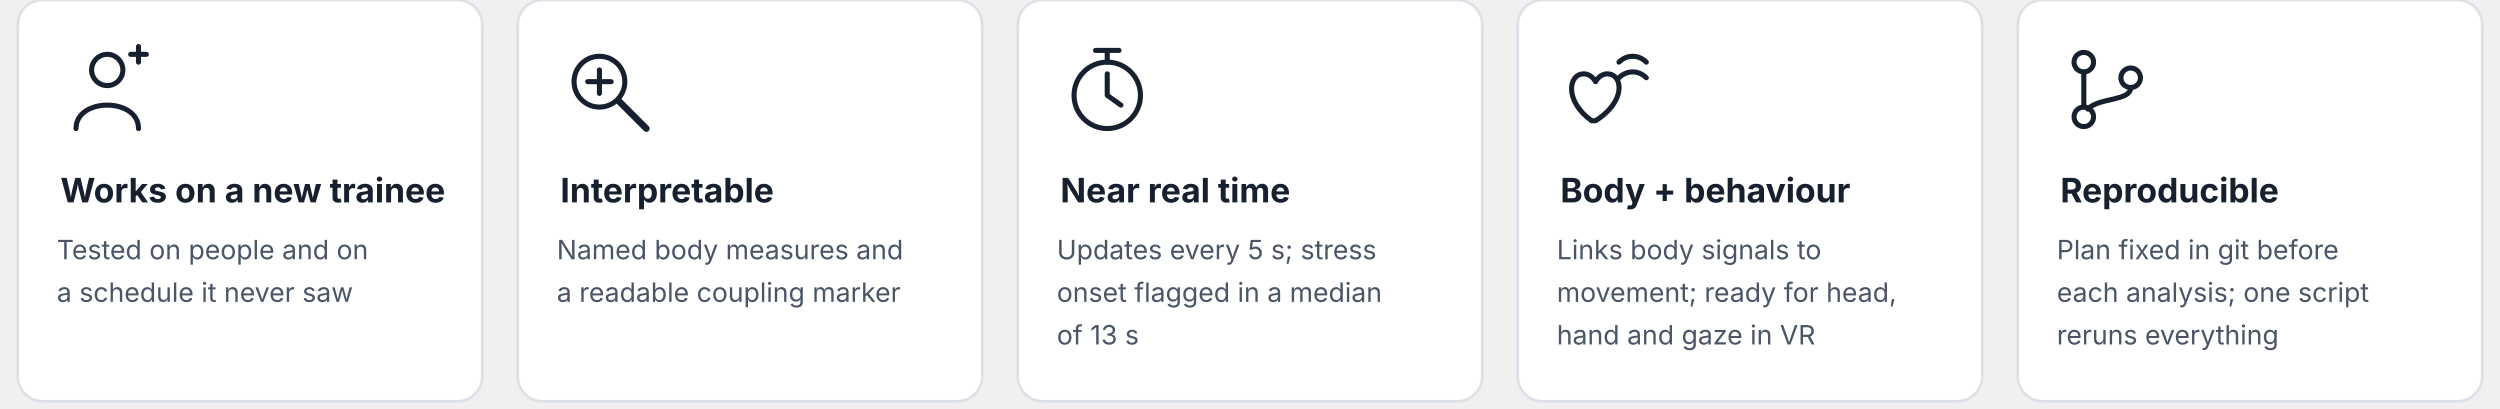
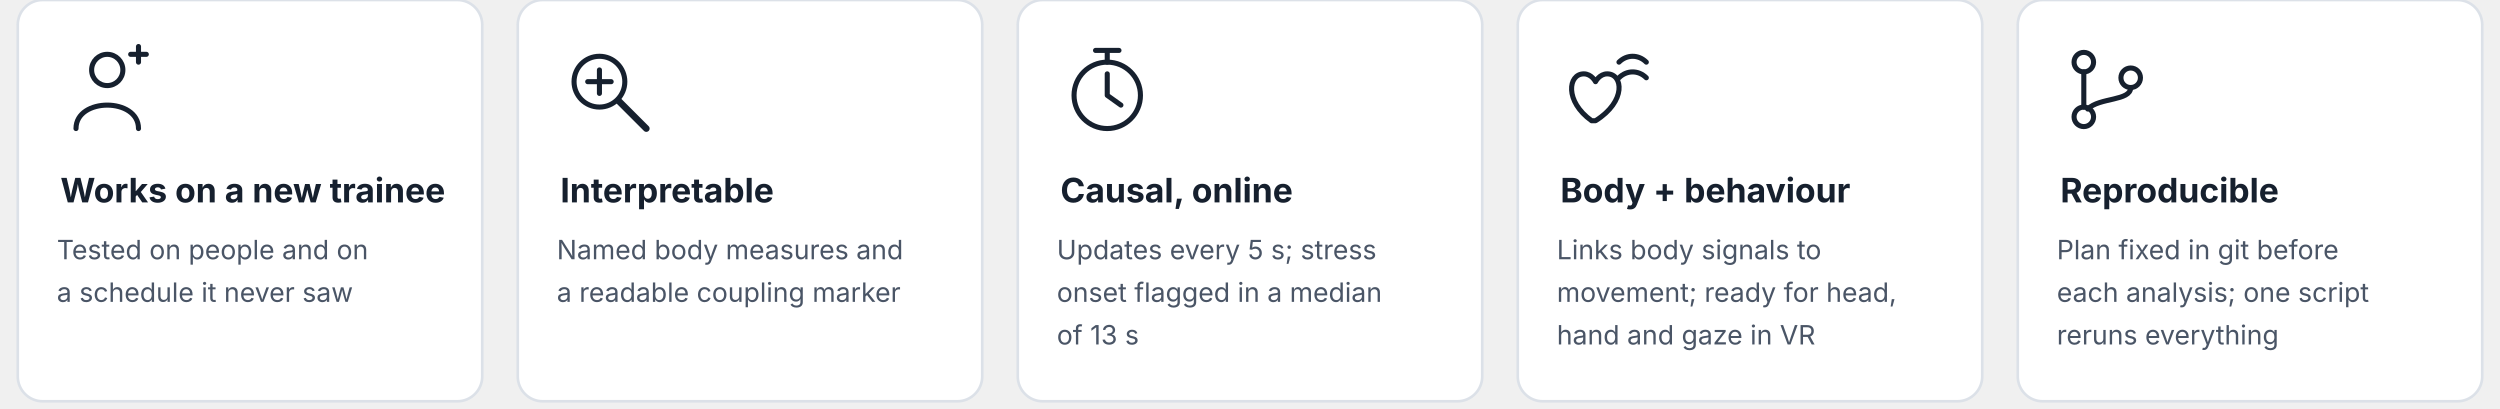
<svg xmlns="http://www.w3.org/2000/svg" viewBox="0 0 1408 230" width="1408" height="230" role="img">
  <style>
svg text { font-family: 'Inter', sans-serif; fill: #4a5566; }
svg .s { font-size: 15px; } svg .m { font-size: 17px; }
svg .b { font-size: 17px; font-weight: 650; fill: #16202e; }
svg .v { font-family: 'Inter Display','Inter',sans-serif; font-size: 24px; font-weight: 650; }
svg .big { font-family: 'Inter Display','Inter',sans-serif; font-size: 44px; font-weight: 700; }
</style>
  <rect x="10.0" y="0" width="261.6" height="226" rx="14" fill="#fff" stroke="#dce1e8" stroke-width="1.5" />
  <g transform="translate(34.0,24) scale(1.1)" fill="none" stroke="#16202e" stroke-width="2.6" stroke-linecap="round" stroke-linejoin="round">
    <circle cx="24" cy="14" r="8" />
    <path d="M8,44 C8,28 40,28 40,44" />
    <path d="M36,6 L44,6 M40,2 L40,10" />
  </g>
  <text x="34.0" y="114" class="b" style="font-size:19px">Works on a new trainee</text>
  <text x="32.0" y="146" class="m" style="font-size:15px">Tested on people and on</text>
  <text x="32.0" y="170" class="m" style="font-size:15px">a schedule it never saw</text>
  <rect x="291.6" y="0" width="261.6" height="226" rx="14" fill="#fff" stroke="#dce1e8" stroke-width="1.5" />
  <g transform="translate(315.6,24) scale(1.1)" fill="none" stroke="#16202e" stroke-width="2.6" stroke-linecap="round" stroke-linejoin="round">
    <circle cx="20" cy="20" r="13" />
    <path d="M30,30 L44,44" stroke-width="3.4" />
    <path d="M14,20 L26,20 M20,14 L20,26" />
  </g>
  <text x="315.6" y="114" class="b" style="font-size:19px">Interpretable</text>
  <text x="313.6" y="146" class="m" style="font-size:15px">Named body measures and</text>
  <text x="313.6" y="170" class="m" style="font-size:15px">a readable coupling marker</text>
  <rect x="573.2" y="0" width="261.6" height="226" rx="14" fill="#fff" stroke="#dce1e8" stroke-width="1.5" />
  <g transform="translate(597.2,24) scale(1.1)" fill="none" stroke="#16202e" stroke-width="2.6" stroke-linecap="round" stroke-linejoin="round">
    <circle cx="24" cy="27" r="17" />
    <path d="M24,27 L24,16 M18,4 L30,4 M24,4 L24,10 M24,27 L31,32" />
  </g>
-   <text x="597.2" y="114" class="b" style="font-size:19px">Near real time</text>
+   <text x="597.2" y="114" class="b" style="font-size:19px">Causal, online</text>
  <text x="595.2" y="146" class="m" style="font-size:15px">Updates every 5 s; stress</text>
  <text x="595.2" y="170" class="m" style="font-size:15px">onset flagged in a median</text>
  <text x="595.2" y="194" class="m" style="font-size:15px">of 13 s</text>
  <rect x="854.8" y="0" width="261.6" height="226" rx="14" fill="#fff" stroke="#dce1e8" stroke-width="1.5" />
  <g transform="translate(878.8,24) scale(1.1)" fill="none" stroke="#16202e" stroke-width="2.6" stroke-linecap="round" stroke-linejoin="round">
    <path d="M16,40 C2,30 4,16 12,16 C16,16 18,20 18,20 C18,20 20,16 24,16 C32,16 34,30 18,40 Z" />
    <path d="M30,10 C34,6 40,6 44,10 M30,18 C34,14 40,14 44,18" />
  </g>
  <text x="878.8" y="114" class="b" style="font-size:19px">Body + behaviour</text>
  <text x="876.8" y="146" class="m" style="font-size:15px">Links body signals to</text>
  <text x="876.8" y="170" class="m" style="font-size:15px">movement; ready for head,</text>
  <text x="876.8" y="194" class="m" style="font-size:15px">hand and gaze in VR</text>
  <rect x="1136.4" y="0" width="261.6" height="226" rx="14" fill="#fff" stroke="#dce1e8" stroke-width="1.5" />
  <g transform="translate(1160.4,24) scale(1.1)" fill="none" stroke="#16202e" stroke-width="2.6" stroke-linecap="round" stroke-linejoin="round">
    <circle cx="12" cy="10" r="5" />
    <circle cx="12" cy="38" r="5" />
    <circle cx="36" cy="18" r="5" />
    <path d="M12,15 L12,33 M36,23 C36,30 20,28 14,34" />
  </g>
  <text x="1160.4" y="114" class="b" style="font-size:19px">Reproducible</text>
  <text x="1158.4" y="146" class="m" style="font-size:15px">Plan fixed in git before</text>
  <text x="1158.4" y="170" class="m" style="font-size:15px">each analysis; one script</text>
  <text x="1158.4" y="194" class="m" style="font-size:15px">reruns everything</text>
</svg>
